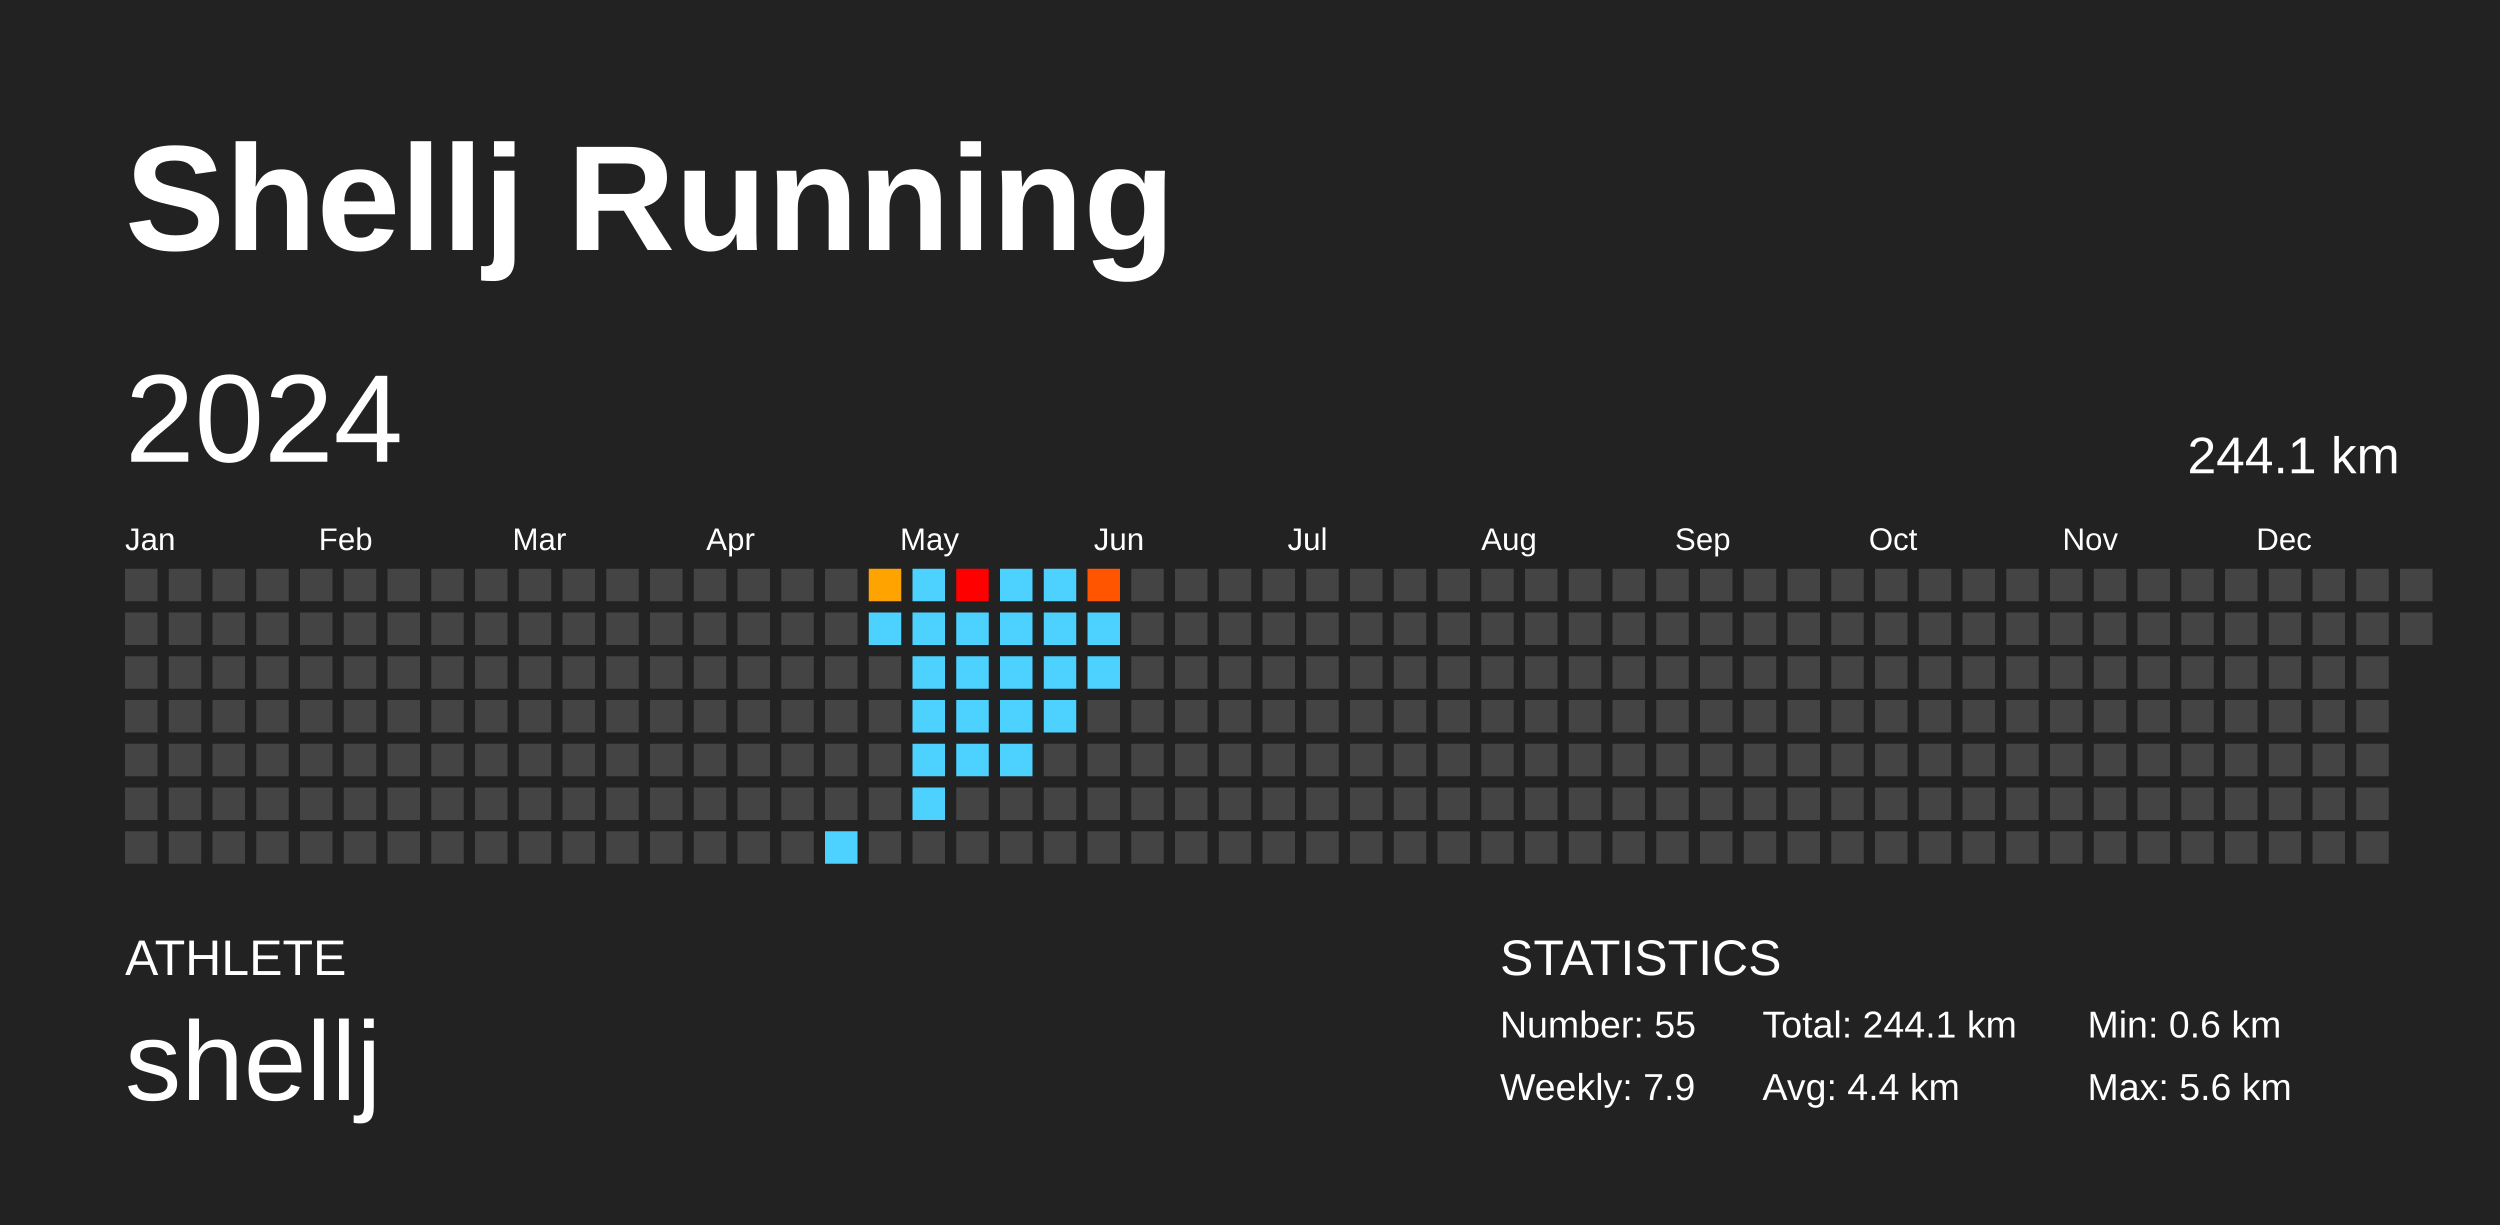
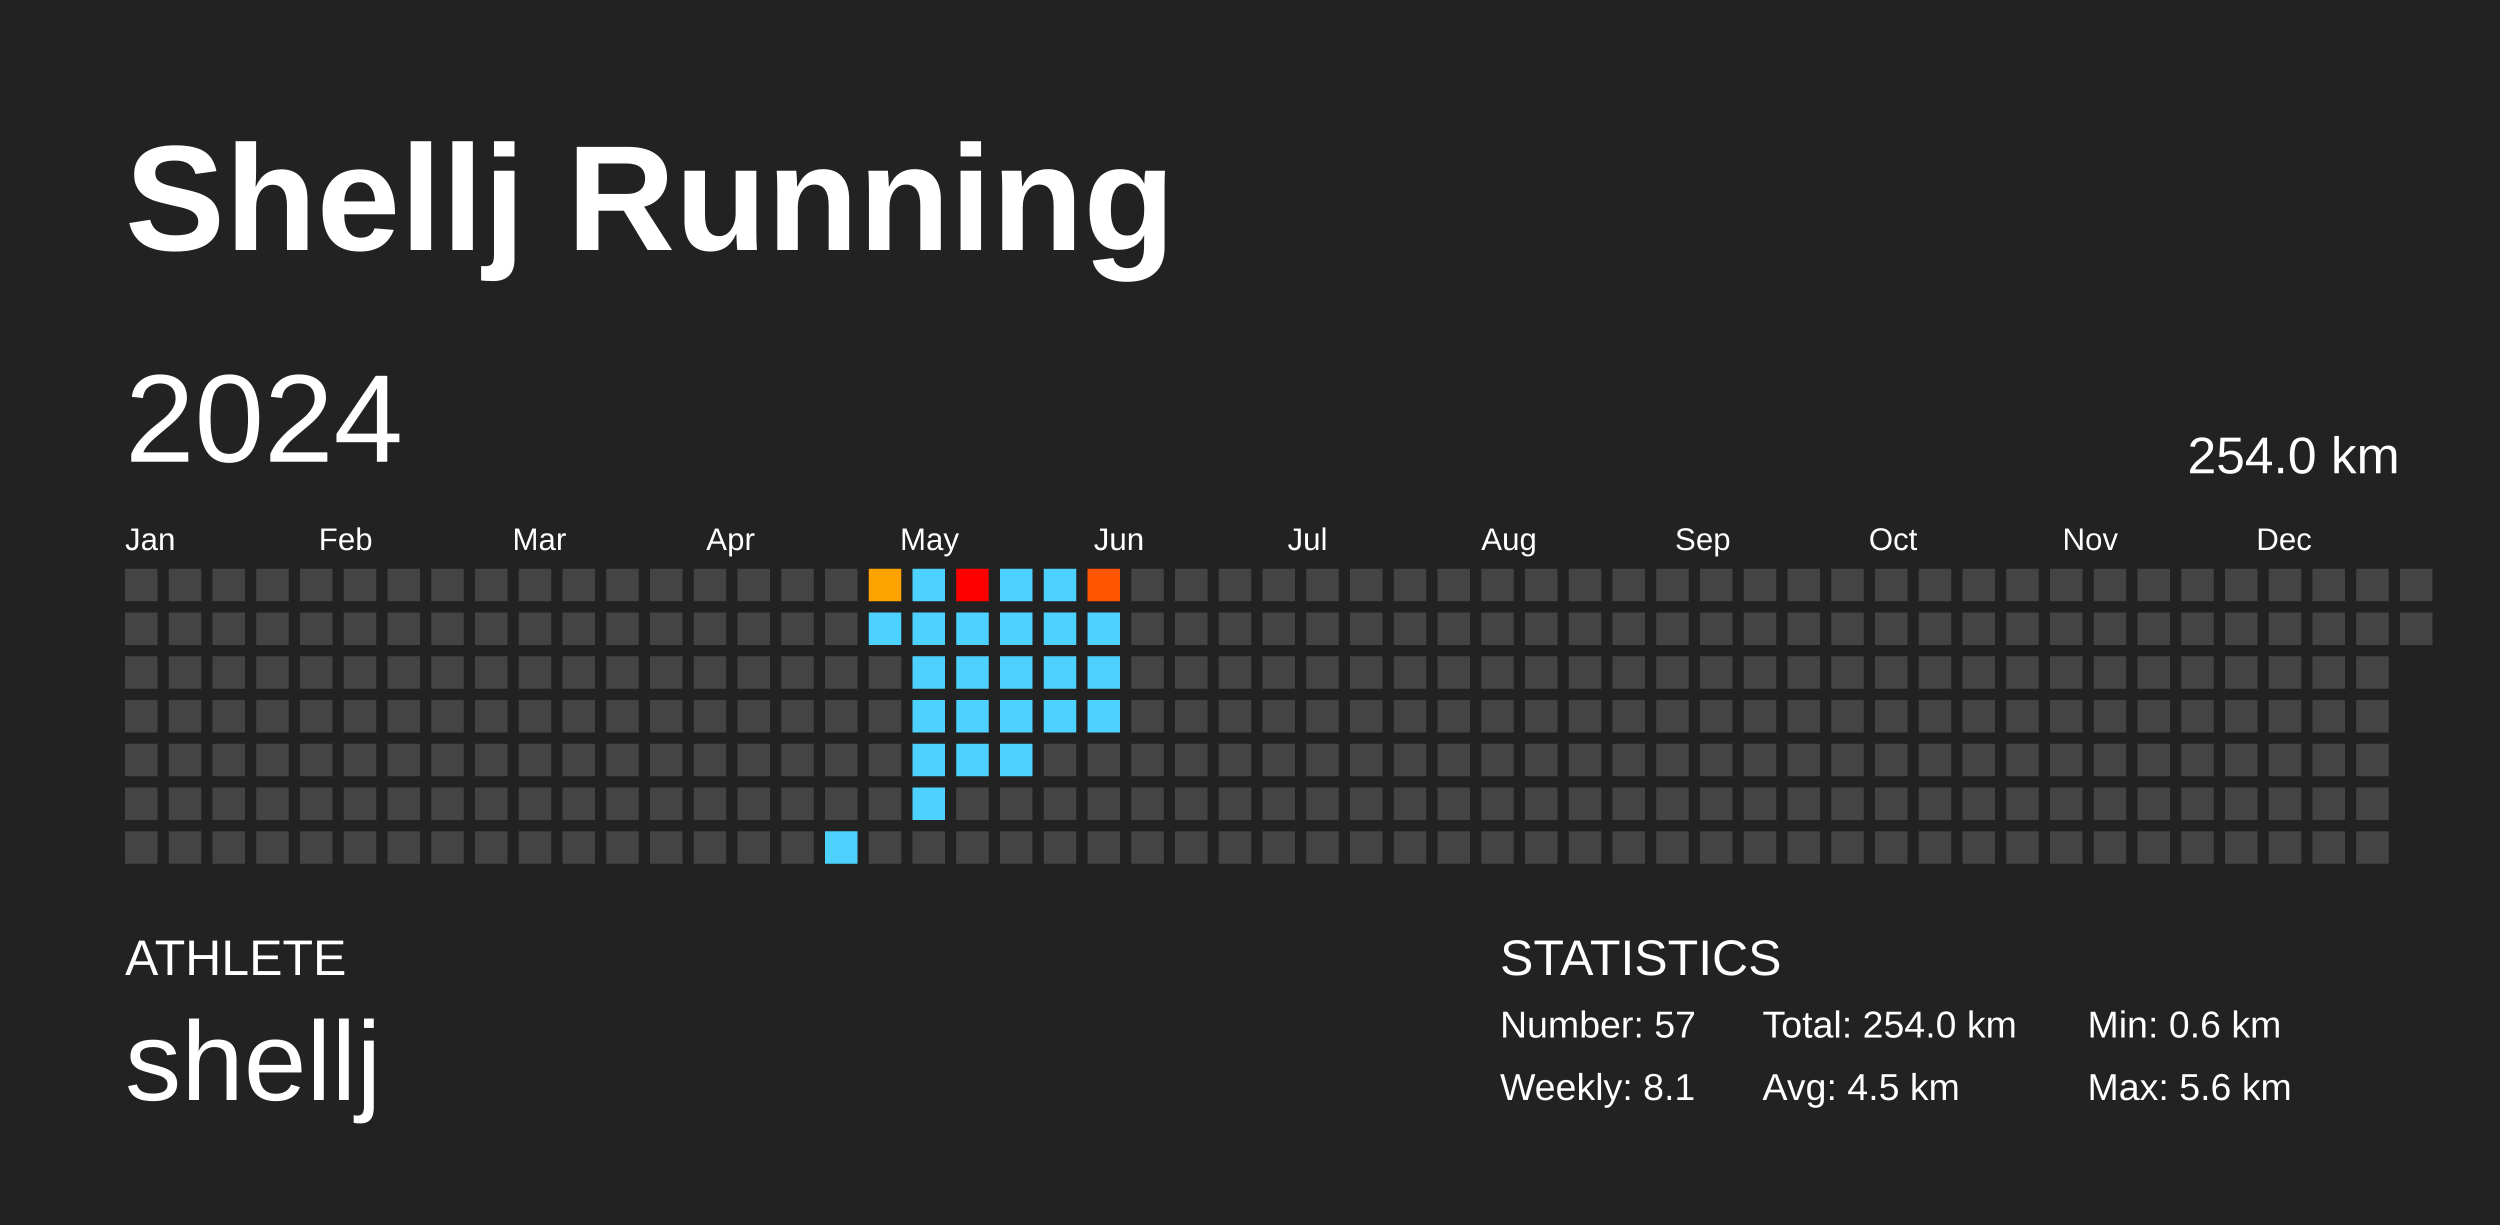
<svg xmlns="http://www.w3.org/2000/svg" baseProfile="full" height="98mm" version="1.1" viewBox="0,0,200,98" width="200mm">
  <defs />
  <rect fill="#222222" height="98" width="200" x="0" y="0" />
  <text fill="#FFFFFF" style="font-size:12px; font-family:Arial; font-weight:bold;" x="10" y="20">Shellj Running</text>
  <text fill="#FFFFFF" style="font-size:4px; font-family:Arial" x="10" y="78">ATHLETE</text>
  <text fill="#FFFFFF" style="font-size:9px; font-family:Arial" x="10" y="88">shellj</text>
  <text fill="#FFFFFF" style="font-size:4px; font-family:Arial" x="120" y="78">STATISTICS</text>
-   <text fill="#FFFFFF" style="font-size:3px; font-family:Arial" x="120" y="83">Number: 55</text>
-   <text fill="#FFFFFF" style="font-size:3px; font-family:Arial" x="120" y="88">Weekly: 7.9</text>
-   <text fill="#FFFFFF" style="font-size:3px; font-family:Arial" x="141" y="83">Total: 244.1 km</text>
-   <text fill="#FFFFFF" style="font-size:3px; font-family:Arial" x="141" y="88">Avg: 4.4 km</text>
+   <text fill="#FFFFFF" style="font-size:3px; font-family:Arial" x="120" y="83">Number: 57</text>
+   <text fill="#FFFFFF" style="font-size:3px; font-family:Arial" x="120" y="88">Weekly: 8.1</text>
+   <text fill="#FFFFFF" style="font-size:3px; font-family:Arial" x="141" y="83">Total: 254.0 km</text>
+   <text fill="#FFFFFF" style="font-size:3px; font-family:Arial" x="141" y="88">Avg: 4.5 km</text>
  <text fill="#FFFFFF" style="font-size:3px; font-family:Arial" x="167" y="83">Min: 0.6 km</text>
  <text fill="#FFFFFF" style="font-size:3px; font-family:Arial" x="167" y="88">Max: 5.6 km</text>
  <text dominant-baseline="hanging" fill="#FFFFFF" style="font-size:10.0px; font-family:Arial;" x="10" y="30">2024</text>
-   <text dominant-baseline="hanging" fill="#FFFFFF" style="font-size:4.125px; font-family:Arial;" x="175" y="35">244.1 km</text>
+   <text dominant-baseline="hanging" fill="#FFFFFF" style="font-size:4.125px; font-family:Arial;" x="175" y="35">254.0 km</text>
  <text fill="#FFFFFF" style="font-size:2.5px; font-family:Arial" x="10.0" y="44">Jan</text>
  <text fill="#FFFFFF" style="font-size:2.5px; font-family:Arial" x="25.5" y="44">Feb</text>
  <text fill="#FFFFFF" style="font-size:2.5px; font-family:Arial" x="41.0" y="44">Mar</text>
  <text fill="#FFFFFF" style="font-size:2.5px; font-family:Arial" x="56.5" y="44">Apr</text>
  <text fill="#FFFFFF" style="font-size:2.5px; font-family:Arial" x="72.0" y="44">May</text>
  <text fill="#FFFFFF" style="font-size:2.5px; font-family:Arial" x="87.5" y="44">Jun</text>
  <text fill="#FFFFFF" style="font-size:2.5px; font-family:Arial" x="103.0" y="44">Jul</text>
  <text fill="#FFFFFF" style="font-size:2.5px; font-family:Arial" x="118.5" y="44">Aug</text>
  <text fill="#FFFFFF" style="font-size:2.5px; font-family:Arial" x="134.0" y="44">Sep</text>
  <text fill="#FFFFFF" style="font-size:2.5px; font-family:Arial" x="149.5" y="44">Oct</text>
  <text fill="#FFFFFF" style="font-size:2.5px; font-family:Arial" x="165.0" y="44">Nov</text>
  <text fill="#FFFFFF" style="font-size:2.5px; font-family:Arial" x="180.5" y="44">Dec</text>
  <rect fill="#444444" height="2.6" width="2.6" x="10.0" y="45.5" />
  <rect fill="#444444" height="2.6" width="2.6" x="10.0" y="49.0" />
  <rect fill="#444444" height="2.6" width="2.6" x="10.0" y="52.5" />
  <rect fill="#444444" height="2.6" width="2.6" x="10.0" y="56.0" />
  <rect fill="#444444" height="2.6" width="2.6" x="10.0" y="59.5" />
  <rect fill="#444444" height="2.6" width="2.6" x="10.0" y="63.0" />
  <rect fill="#444444" height="2.6" width="2.6" x="10.0" y="66.5" />
  <rect fill="#444444" height="2.6" width="2.6" x="13.5" y="45.5" />
  <rect fill="#444444" height="2.6" width="2.6" x="13.5" y="49.0" />
  <rect fill="#444444" height="2.6" width="2.6" x="13.5" y="52.5" />
  <rect fill="#444444" height="2.6" width="2.6" x="13.5" y="56.0" />
  <rect fill="#444444" height="2.6" width="2.6" x="13.5" y="59.5" />
  <rect fill="#444444" height="2.6" width="2.6" x="13.5" y="63.0" />
  <rect fill="#444444" height="2.6" width="2.6" x="13.5" y="66.5" />
  <rect fill="#444444" height="2.6" width="2.6" x="17.0" y="45.5" />
  <rect fill="#444444" height="2.6" width="2.6" x="17.0" y="49.0" />
  <rect fill="#444444" height="2.6" width="2.6" x="17.0" y="52.5" />
  <rect fill="#444444" height="2.6" width="2.6" x="17.0" y="56.0" />
  <rect fill="#444444" height="2.6" width="2.6" x="17.0" y="59.5" />
  <rect fill="#444444" height="2.6" width="2.6" x="17.0" y="63.0" />
  <rect fill="#444444" height="2.6" width="2.6" x="17.0" y="66.5" />
  <rect fill="#444444" height="2.6" width="2.6" x="20.5" y="45.5" />
  <rect fill="#444444" height="2.6" width="2.6" x="20.5" y="49.0" />
  <rect fill="#444444" height="2.6" width="2.6" x="20.5" y="52.5" />
  <rect fill="#444444" height="2.6" width="2.6" x="20.5" y="56.0" />
  <rect fill="#444444" height="2.6" width="2.6" x="20.5" y="59.5" />
  <rect fill="#444444" height="2.6" width="2.6" x="20.5" y="63.0" />
  <rect fill="#444444" height="2.6" width="2.6" x="20.5" y="66.5" />
  <rect fill="#444444" height="2.6" width="2.6" x="24.0" y="45.5" />
  <rect fill="#444444" height="2.6" width="2.6" x="24.0" y="49.0" />
  <rect fill="#444444" height="2.6" width="2.6" x="24.0" y="52.5" />
  <rect fill="#444444" height="2.6" width="2.6" x="24.0" y="56.0" />
  <rect fill="#444444" height="2.6" width="2.6" x="24.0" y="59.5" />
  <rect fill="#444444" height="2.6" width="2.6" x="24.0" y="63.0" />
  <rect fill="#444444" height="2.6" width="2.6" x="24.0" y="66.5" />
  <rect fill="#444444" height="2.6" width="2.6" x="27.5" y="45.5" />
  <rect fill="#444444" height="2.6" width="2.6" x="27.5" y="49.0" />
  <rect fill="#444444" height="2.6" width="2.6" x="27.5" y="52.5" />
  <rect fill="#444444" height="2.6" width="2.6" x="27.5" y="56.0" />
  <rect fill="#444444" height="2.6" width="2.6" x="27.5" y="59.5" />
  <rect fill="#444444" height="2.6" width="2.6" x="27.5" y="63.0" />
  <rect fill="#444444" height="2.6" width="2.6" x="27.5" y="66.5" />
  <rect fill="#444444" height="2.6" width="2.6" x="31.0" y="45.5" />
  <rect fill="#444444" height="2.6" width="2.6" x="31.0" y="49.0" />
  <rect fill="#444444" height="2.6" width="2.6" x="31.0" y="52.5" />
  <rect fill="#444444" height="2.6" width="2.6" x="31.0" y="56.0" />
  <rect fill="#444444" height="2.6" width="2.6" x="31.0" y="59.5" />
  <rect fill="#444444" height="2.6" width="2.6" x="31.0" y="63.0" />
  <rect fill="#444444" height="2.6" width="2.6" x="31.0" y="66.5" />
  <rect fill="#444444" height="2.6" width="2.6" x="34.5" y="45.5" />
  <rect fill="#444444" height="2.6" width="2.6" x="34.5" y="49.0" />
  <rect fill="#444444" height="2.6" width="2.6" x="34.5" y="52.5" />
  <rect fill="#444444" height="2.6" width="2.6" x="34.5" y="56.0" />
  <rect fill="#444444" height="2.6" width="2.6" x="34.5" y="59.5" />
  <rect fill="#444444" height="2.6" width="2.6" x="34.5" y="63.0" />
  <rect fill="#444444" height="2.6" width="2.6" x="34.5" y="66.5" />
  <rect fill="#444444" height="2.6" width="2.6" x="38.0" y="45.5" />
  <rect fill="#444444" height="2.6" width="2.6" x="38.0" y="49.0" />
  <rect fill="#444444" height="2.6" width="2.6" x="38.0" y="52.5" />
  <rect fill="#444444" height="2.6" width="2.6" x="38.0" y="56.0" />
  <rect fill="#444444" height="2.6" width="2.6" x="38.0" y="59.5" />
  <rect fill="#444444" height="2.6" width="2.6" x="38.0" y="63.0" />
  <rect fill="#444444" height="2.6" width="2.6" x="38.0" y="66.5" />
  <rect fill="#444444" height="2.6" width="2.6" x="41.5" y="45.5" />
  <rect fill="#444444" height="2.6" width="2.6" x="41.5" y="49.0" />
  <rect fill="#444444" height="2.6" width="2.6" x="41.5" y="52.5" />
  <rect fill="#444444" height="2.6" width="2.6" x="41.5" y="56.0" />
  <rect fill="#444444" height="2.6" width="2.6" x="41.5" y="59.5" />
  <rect fill="#444444" height="2.6" width="2.6" x="41.5" y="63.0" />
  <rect fill="#444444" height="2.6" width="2.6" x="41.5" y="66.5" />
  <rect fill="#444444" height="2.6" width="2.6" x="45.0" y="45.5" />
  <rect fill="#444444" height="2.6" width="2.6" x="45.0" y="49.0" />
  <rect fill="#444444" height="2.6" width="2.6" x="45.0" y="52.5" />
  <rect fill="#444444" height="2.6" width="2.6" x="45.0" y="56.0" />
  <rect fill="#444444" height="2.6" width="2.6" x="45.0" y="59.5" />
  <rect fill="#444444" height="2.6" width="2.6" x="45.0" y="63.0" />
  <rect fill="#444444" height="2.6" width="2.6" x="45.0" y="66.5" />
  <rect fill="#444444" height="2.6" width="2.6" x="48.5" y="45.5" />
  <rect fill="#444444" height="2.6" width="2.6" x="48.5" y="49.0" />
  <rect fill="#444444" height="2.6" width="2.6" x="48.5" y="52.5" />
  <rect fill="#444444" height="2.6" width="2.6" x="48.5" y="56.0" />
  <rect fill="#444444" height="2.6" width="2.6" x="48.5" y="59.5" />
  <rect fill="#444444" height="2.6" width="2.6" x="48.5" y="63.0" />
  <rect fill="#444444" height="2.6" width="2.6" x="48.5" y="66.5" />
  <rect fill="#444444" height="2.6" width="2.6" x="52.0" y="45.5" />
  <rect fill="#444444" height="2.6" width="2.6" x="52.0" y="49.0" />
  <rect fill="#444444" height="2.6" width="2.6" x="52.0" y="52.5" />
  <rect fill="#444444" height="2.6" width="2.6" x="52.0" y="56.0" />
  <rect fill="#444444" height="2.6" width="2.6" x="52.0" y="59.5" />
  <rect fill="#444444" height="2.6" width="2.6" x="52.0" y="63.0" />
  <rect fill="#444444" height="2.6" width="2.6" x="52.0" y="66.5" />
  <rect fill="#444444" height="2.6" width="2.6" x="55.5" y="45.5" />
  <rect fill="#444444" height="2.6" width="2.6" x="55.5" y="49.0" />
  <rect fill="#444444" height="2.6" width="2.6" x="55.5" y="52.5" />
  <rect fill="#444444" height="2.6" width="2.6" x="55.5" y="56.0" />
  <rect fill="#444444" height="2.6" width="2.6" x="55.5" y="59.5" />
  <rect fill="#444444" height="2.6" width="2.6" x="55.5" y="63.0" />
  <rect fill="#444444" height="2.6" width="2.6" x="55.5" y="66.5" />
  <rect fill="#444444" height="2.6" width="2.6" x="59.0" y="45.5" />
  <rect fill="#444444" height="2.6" width="2.6" x="59.0" y="49.0" />
  <rect fill="#444444" height="2.6" width="2.6" x="59.0" y="52.5" />
  <rect fill="#444444" height="2.6" width="2.6" x="59.0" y="56.0" />
  <rect fill="#444444" height="2.6" width="2.6" x="59.0" y="59.5" />
  <rect fill="#444444" height="2.6" width="2.6" x="59.0" y="63.0" />
  <rect fill="#444444" height="2.6" width="2.6" x="59.0" y="66.5" />
  <rect fill="#444444" height="2.6" width="2.6" x="62.5" y="45.5" />
  <rect fill="#444444" height="2.6" width="2.6" x="62.5" y="49.0" />
  <rect fill="#444444" height="2.6" width="2.6" x="62.5" y="52.5" />
  <rect fill="#444444" height="2.6" width="2.6" x="62.5" y="56.0" />
  <rect fill="#444444" height="2.6" width="2.6" x="62.5" y="59.5" />
  <rect fill="#444444" height="2.6" width="2.6" x="62.5" y="63.0" />
  <rect fill="#444444" height="2.6" width="2.6" x="62.5" y="66.5" />
  <rect fill="#444444" height="2.6" width="2.6" x="66.0" y="45.5" />
  <rect fill="#444444" height="2.6" width="2.6" x="66.0" y="49.0" />
  <rect fill="#444444" height="2.6" width="2.6" x="66.0" y="52.5" />
  <rect fill="#444444" height="2.6" width="2.6" x="66.0" y="56.0" />
  <rect fill="#444444" height="2.6" width="2.6" x="66.0" y="59.5" />
  <rect fill="#444444" height="2.6" width="2.6" x="66.0" y="63.0" />
  <rect fill="#4dd2ff" height="2.6" width="2.6" x="66.0" y="66.5" />
  <rect fill="#ffa300" height="2.6" width="2.6" x="69.5" y="45.5" />
  <rect fill="#4dd2ff" height="2.6" width="2.6" x="69.5" y="49.0" />
  <rect fill="#444444" height="2.6" width="2.6" x="69.5" y="52.5" />
  <rect fill="#444444" height="2.6" width="2.6" x="69.5" y="56.0" />
  <rect fill="#444444" height="2.6" width="2.6" x="69.5" y="59.5" />
  <rect fill="#444444" height="2.6" width="2.6" x="69.5" y="63.0" />
  <rect fill="#444444" height="2.6" width="2.6" x="69.5" y="66.5" />
  <rect fill="#4dd2ff" height="2.6" width="2.6" x="73.0" y="45.5" />
  <rect fill="#4dd2ff" height="2.6" width="2.6" x="73.0" y="49.0" />
  <rect fill="#4dd2ff" height="2.6" width="2.6" x="73.0" y="52.5" />
  <rect fill="#4dd2ff" height="2.6" width="2.6" x="73.0" y="56.0" />
  <rect fill="#4dd2ff" height="2.6" width="2.6" x="73.0" y="59.5" />
  <rect fill="#4dd2ff" height="2.6" width="2.6" x="73.0" y="63.0" />
  <rect fill="#444444" height="2.6" width="2.6" x="73.0" y="66.5" />
  <rect fill="red" height="2.6" width="2.6" x="76.5" y="45.5" />
  <rect fill="#4dd2ff" height="2.6" width="2.6" x="76.5" y="49.0" />
  <rect fill="#4dd2ff" height="2.6" width="2.6" x="76.5" y="52.5" />
  <rect fill="#4dd2ff" height="2.6" width="2.6" x="76.5" y="56.0" />
  <rect fill="#4dd2ff" height="2.6" width="2.6" x="76.5" y="59.5" />
  <rect fill="#444444" height="2.6" width="2.6" x="76.5" y="63.0" />
  <rect fill="#444444" height="2.6" width="2.6" x="76.5" y="66.5" />
  <rect fill="#4dd2ff" height="2.6" width="2.6" x="80.0" y="45.5" />
  <rect fill="#4dd2ff" height="2.6" width="2.6" x="80.0" y="49.0" />
  <rect fill="#4dd2ff" height="2.6" width="2.6" x="80.0" y="52.5" />
  <rect fill="#4dd2ff" height="2.6" width="2.6" x="80.0" y="56.0" />
  <rect fill="#4dd2ff" height="2.6" width="2.6" x="80.0" y="59.5" />
  <rect fill="#444444" height="2.6" width="2.6" x="80.0" y="63.0" />
  <rect fill="#444444" height="2.6" width="2.6" x="80.0" y="66.5" />
  <rect fill="#4dd2ff" height="2.6" width="2.6" x="83.5" y="45.5" />
  <rect fill="#4dd2ff" height="2.6" width="2.6" x="83.5" y="49.0" />
  <rect fill="#4dd2ff" height="2.6" width="2.6" x="83.5" y="52.5" />
  <rect fill="#4dd2ff" height="2.6" width="2.6" x="83.5" y="56.0" />
  <rect fill="#444444" height="2.6" width="2.6" x="83.5" y="59.5" />
  <rect fill="#444444" height="2.6" width="2.6" x="83.5" y="63.0" />
  <rect fill="#444444" height="2.6" width="2.6" x="83.5" y="66.5" />
  <rect fill="#ff5500" height="2.6" width="2.6" x="87.0" y="45.5" />
  <rect fill="#4dd2ff" height="2.6" width="2.6" x="87.0" y="49.0" />
  <rect fill="#4dd2ff" height="2.6" width="2.6" x="87.0" y="52.5" />
-   <rect fill="#444444" height="2.6" width="2.6" x="87.0" y="56.0" />
+   <rect fill="#4dd2ff" height="2.6" width="2.6" x="87.0" y="56.0" />
  <rect fill="#444444" height="2.6" width="2.6" x="87.0" y="59.5" />
  <rect fill="#444444" height="2.6" width="2.6" x="87.0" y="63.0" />
  <rect fill="#444444" height="2.6" width="2.6" x="87.0" y="66.5" />
  <rect fill="#444444" height="2.6" width="2.6" x="90.5" y="45.5" />
  <rect fill="#444444" height="2.6" width="2.6" x="90.5" y="49.0" />
  <rect fill="#444444" height="2.6" width="2.6" x="90.5" y="52.5" />
  <rect fill="#444444" height="2.6" width="2.6" x="90.5" y="56.0" />
  <rect fill="#444444" height="2.6" width="2.6" x="90.5" y="59.5" />
  <rect fill="#444444" height="2.6" width="2.6" x="90.5" y="63.0" />
  <rect fill="#444444" height="2.6" width="2.6" x="90.5" y="66.5" />
  <rect fill="#444444" height="2.6" width="2.6" x="94.0" y="45.5" />
  <rect fill="#444444" height="2.6" width="2.6" x="94.0" y="49.0" />
  <rect fill="#444444" height="2.6" width="2.6" x="94.0" y="52.5" />
  <rect fill="#444444" height="2.6" width="2.6" x="94.0" y="56.0" />
  <rect fill="#444444" height="2.6" width="2.6" x="94.0" y="59.5" />
  <rect fill="#444444" height="2.6" width="2.6" x="94.0" y="63.0" />
  <rect fill="#444444" height="2.6" width="2.6" x="94.0" y="66.5" />
  <rect fill="#444444" height="2.6" width="2.6" x="97.5" y="45.5" />
  <rect fill="#444444" height="2.6" width="2.6" x="97.5" y="49.0" />
  <rect fill="#444444" height="2.6" width="2.6" x="97.5" y="52.5" />
  <rect fill="#444444" height="2.6" width="2.6" x="97.5" y="56.0" />
  <rect fill="#444444" height="2.6" width="2.6" x="97.5" y="59.5" />
  <rect fill="#444444" height="2.6" width="2.6" x="97.5" y="63.0" />
  <rect fill="#444444" height="2.6" width="2.6" x="97.5" y="66.5" />
  <rect fill="#444444" height="2.6" width="2.6" x="101.0" y="45.5" />
  <rect fill="#444444" height="2.6" width="2.6" x="101.0" y="49.0" />
  <rect fill="#444444" height="2.6" width="2.6" x="101.0" y="52.5" />
  <rect fill="#444444" height="2.6" width="2.6" x="101.0" y="56.0" />
  <rect fill="#444444" height="2.6" width="2.6" x="101.0" y="59.5" />
  <rect fill="#444444" height="2.6" width="2.6" x="101.0" y="63.0" />
  <rect fill="#444444" height="2.6" width="2.6" x="101.0" y="66.5" />
  <rect fill="#444444" height="2.6" width="2.6" x="104.5" y="45.5" />
  <rect fill="#444444" height="2.6" width="2.6" x="104.5" y="49.0" />
  <rect fill="#444444" height="2.6" width="2.6" x="104.5" y="52.5" />
  <rect fill="#444444" height="2.6" width="2.6" x="104.5" y="56.0" />
  <rect fill="#444444" height="2.6" width="2.6" x="104.5" y="59.5" />
  <rect fill="#444444" height="2.6" width="2.6" x="104.5" y="63.0" />
  <rect fill="#444444" height="2.6" width="2.6" x="104.5" y="66.5" />
  <rect fill="#444444" height="2.6" width="2.6" x="108.0" y="45.5" />
  <rect fill="#444444" height="2.6" width="2.6" x="108.0" y="49.0" />
  <rect fill="#444444" height="2.6" width="2.6" x="108.0" y="52.5" />
  <rect fill="#444444" height="2.6" width="2.6" x="108.0" y="56.0" />
  <rect fill="#444444" height="2.6" width="2.6" x="108.0" y="59.5" />
  <rect fill="#444444" height="2.6" width="2.6" x="108.0" y="63.0" />
  <rect fill="#444444" height="2.6" width="2.6" x="108.0" y="66.5" />
  <rect fill="#444444" height="2.6" width="2.6" x="111.5" y="45.5" />
  <rect fill="#444444" height="2.6" width="2.6" x="111.5" y="49.0" />
  <rect fill="#444444" height="2.6" width="2.6" x="111.5" y="52.5" />
  <rect fill="#444444" height="2.6" width="2.6" x="111.5" y="56.0" />
  <rect fill="#444444" height="2.6" width="2.6" x="111.5" y="59.5" />
  <rect fill="#444444" height="2.6" width="2.6" x="111.5" y="63.0" />
  <rect fill="#444444" height="2.6" width="2.6" x="111.5" y="66.5" />
  <rect fill="#444444" height="2.6" width="2.6" x="115.0" y="45.5" />
  <rect fill="#444444" height="2.6" width="2.6" x="115.0" y="49.0" />
  <rect fill="#444444" height="2.6" width="2.6" x="115.0" y="52.5" />
  <rect fill="#444444" height="2.6" width="2.6" x="115.0" y="56.0" />
  <rect fill="#444444" height="2.6" width="2.6" x="115.0" y="59.5" />
  <rect fill="#444444" height="2.6" width="2.6" x="115.0" y="63.0" />
  <rect fill="#444444" height="2.6" width="2.6" x="115.0" y="66.5" />
  <rect fill="#444444" height="2.6" width="2.6" x="118.5" y="45.5" />
  <rect fill="#444444" height="2.6" width="2.6" x="118.5" y="49.0" />
  <rect fill="#444444" height="2.6" width="2.6" x="118.5" y="52.5" />
  <rect fill="#444444" height="2.6" width="2.6" x="118.5" y="56.0" />
  <rect fill="#444444" height="2.6" width="2.6" x="118.5" y="59.5" />
  <rect fill="#444444" height="2.6" width="2.6" x="118.5" y="63.0" />
  <rect fill="#444444" height="2.6" width="2.6" x="118.5" y="66.5" />
  <rect fill="#444444" height="2.6" width="2.6" x="122.0" y="45.5" />
  <rect fill="#444444" height="2.6" width="2.6" x="122.0" y="49.0" />
  <rect fill="#444444" height="2.6" width="2.6" x="122.0" y="52.5" />
  <rect fill="#444444" height="2.6" width="2.6" x="122.0" y="56.0" />
  <rect fill="#444444" height="2.6" width="2.6" x="122.0" y="59.5" />
  <rect fill="#444444" height="2.6" width="2.6" x="122.0" y="63.0" />
  <rect fill="#444444" height="2.6" width="2.6" x="122.0" y="66.5" />
  <rect fill="#444444" height="2.6" width="2.6" x="125.5" y="45.5" />
  <rect fill="#444444" height="2.6" width="2.6" x="125.5" y="49.0" />
  <rect fill="#444444" height="2.6" width="2.6" x="125.5" y="52.5" />
  <rect fill="#444444" height="2.6" width="2.6" x="125.5" y="56.0" />
  <rect fill="#444444" height="2.6" width="2.6" x="125.5" y="59.5" />
  <rect fill="#444444" height="2.6" width="2.6" x="125.5" y="63.0" />
  <rect fill="#444444" height="2.6" width="2.6" x="125.5" y="66.5" />
  <rect fill="#444444" height="2.6" width="2.6" x="129.0" y="45.5" />
  <rect fill="#444444" height="2.6" width="2.6" x="129.0" y="49.0" />
  <rect fill="#444444" height="2.6" width="2.6" x="129.0" y="52.5" />
  <rect fill="#444444" height="2.6" width="2.6" x="129.0" y="56.0" />
  <rect fill="#444444" height="2.6" width="2.6" x="129.0" y="59.5" />
  <rect fill="#444444" height="2.6" width="2.6" x="129.0" y="63.0" />
  <rect fill="#444444" height="2.6" width="2.6" x="129.0" y="66.5" />
  <rect fill="#444444" height="2.6" width="2.6" x="132.5" y="45.5" />
  <rect fill="#444444" height="2.6" width="2.6" x="132.5" y="49.0" />
  <rect fill="#444444" height="2.6" width="2.6" x="132.5" y="52.5" />
  <rect fill="#444444" height="2.6" width="2.6" x="132.5" y="56.0" />
  <rect fill="#444444" height="2.6" width="2.6" x="132.5" y="59.5" />
  <rect fill="#444444" height="2.6" width="2.6" x="132.5" y="63.0" />
  <rect fill="#444444" height="2.6" width="2.6" x="132.5" y="66.5" />
  <rect fill="#444444" height="2.6" width="2.6" x="136.0" y="45.5" />
  <rect fill="#444444" height="2.6" width="2.6" x="136.0" y="49.0" />
  <rect fill="#444444" height="2.6" width="2.6" x="136.0" y="52.5" />
  <rect fill="#444444" height="2.6" width="2.6" x="136.0" y="56.0" />
  <rect fill="#444444" height="2.6" width="2.6" x="136.0" y="59.5" />
  <rect fill="#444444" height="2.6" width="2.6" x="136.0" y="63.0" />
  <rect fill="#444444" height="2.6" width="2.6" x="136.0" y="66.5" />
  <rect fill="#444444" height="2.6" width="2.6" x="139.5" y="45.5" />
  <rect fill="#444444" height="2.6" width="2.6" x="139.5" y="49.0" />
  <rect fill="#444444" height="2.6" width="2.6" x="139.5" y="52.5" />
  <rect fill="#444444" height="2.6" width="2.6" x="139.5" y="56.0" />
  <rect fill="#444444" height="2.6" width="2.6" x="139.5" y="59.5" />
  <rect fill="#444444" height="2.6" width="2.6" x="139.5" y="63.0" />
  <rect fill="#444444" height="2.6" width="2.6" x="139.5" y="66.5" />
  <rect fill="#444444" height="2.6" width="2.6" x="143.0" y="45.5" />
  <rect fill="#444444" height="2.6" width="2.6" x="143.0" y="49.0" />
  <rect fill="#444444" height="2.6" width="2.6" x="143.0" y="52.5" />
  <rect fill="#444444" height="2.6" width="2.6" x="143.0" y="56.0" />
  <rect fill="#444444" height="2.6" width="2.6" x="143.0" y="59.5" />
  <rect fill="#444444" height="2.6" width="2.6" x="143.0" y="63.0" />
  <rect fill="#444444" height="2.6" width="2.6" x="143.0" y="66.5" />
  <rect fill="#444444" height="2.6" width="2.6" x="146.5" y="45.5" />
  <rect fill="#444444" height="2.6" width="2.6" x="146.5" y="49.0" />
  <rect fill="#444444" height="2.6" width="2.6" x="146.5" y="52.5" />
  <rect fill="#444444" height="2.6" width="2.6" x="146.5" y="56.0" />
  <rect fill="#444444" height="2.6" width="2.6" x="146.5" y="59.5" />
  <rect fill="#444444" height="2.6" width="2.6" x="146.5" y="63.0" />
  <rect fill="#444444" height="2.6" width="2.6" x="146.5" y="66.5" />
  <rect fill="#444444" height="2.6" width="2.6" x="150.0" y="45.5" />
  <rect fill="#444444" height="2.6" width="2.6" x="150.0" y="49.0" />
  <rect fill="#444444" height="2.6" width="2.6" x="150.0" y="52.5" />
  <rect fill="#444444" height="2.6" width="2.6" x="150.0" y="56.0" />
  <rect fill="#444444" height="2.6" width="2.6" x="150.0" y="59.5" />
  <rect fill="#444444" height="2.6" width="2.6" x="150.0" y="63.0" />
  <rect fill="#444444" height="2.6" width="2.6" x="150.0" y="66.5" />
  <rect fill="#444444" height="2.6" width="2.6" x="153.5" y="45.5" />
  <rect fill="#444444" height="2.6" width="2.6" x="153.5" y="49.0" />
  <rect fill="#444444" height="2.6" width="2.6" x="153.5" y="52.5" />
  <rect fill="#444444" height="2.6" width="2.6" x="153.5" y="56.0" />
  <rect fill="#444444" height="2.6" width="2.6" x="153.5" y="59.5" />
  <rect fill="#444444" height="2.6" width="2.6" x="153.5" y="63.0" />
  <rect fill="#444444" height="2.6" width="2.6" x="153.5" y="66.5" />
  <rect fill="#444444" height="2.6" width="2.6" x="157.0" y="45.5" />
  <rect fill="#444444" height="2.6" width="2.6" x="157.0" y="49.0" />
  <rect fill="#444444" height="2.6" width="2.6" x="157.0" y="52.5" />
  <rect fill="#444444" height="2.6" width="2.6" x="157.0" y="56.0" />
  <rect fill="#444444" height="2.6" width="2.6" x="157.0" y="59.5" />
  <rect fill="#444444" height="2.6" width="2.6" x="157.0" y="63.0" />
  <rect fill="#444444" height="2.6" width="2.6" x="157.0" y="66.5" />
  <rect fill="#444444" height="2.6" width="2.6" x="160.5" y="45.5" />
  <rect fill="#444444" height="2.6" width="2.6" x="160.5" y="49.0" />
  <rect fill="#444444" height="2.6" width="2.6" x="160.5" y="52.5" />
  <rect fill="#444444" height="2.6" width="2.6" x="160.5" y="56.0" />
  <rect fill="#444444" height="2.6" width="2.6" x="160.5" y="59.5" />
  <rect fill="#444444" height="2.6" width="2.6" x="160.5" y="63.0" />
  <rect fill="#444444" height="2.6" width="2.6" x="160.5" y="66.5" />
  <rect fill="#444444" height="2.6" width="2.6" x="164.0" y="45.5" />
  <rect fill="#444444" height="2.6" width="2.6" x="164.0" y="49.0" />
  <rect fill="#444444" height="2.6" width="2.6" x="164.0" y="52.5" />
  <rect fill="#444444" height="2.6" width="2.6" x="164.0" y="56.0" />
  <rect fill="#444444" height="2.6" width="2.6" x="164.0" y="59.5" />
  <rect fill="#444444" height="2.6" width="2.6" x="164.0" y="63.0" />
  <rect fill="#444444" height="2.6" width="2.6" x="164.0" y="66.5" />
  <rect fill="#444444" height="2.6" width="2.6" x="167.5" y="45.5" />
  <rect fill="#444444" height="2.6" width="2.6" x="167.5" y="49.0" />
  <rect fill="#444444" height="2.6" width="2.6" x="167.5" y="52.5" />
  <rect fill="#444444" height="2.6" width="2.6" x="167.5" y="56.0" />
  <rect fill="#444444" height="2.6" width="2.6" x="167.5" y="59.5" />
  <rect fill="#444444" height="2.6" width="2.6" x="167.5" y="63.0" />
  <rect fill="#444444" height="2.6" width="2.6" x="167.5" y="66.5" />
  <rect fill="#444444" height="2.6" width="2.6" x="171.0" y="45.5" />
  <rect fill="#444444" height="2.6" width="2.6" x="171.0" y="49.0" />
  <rect fill="#444444" height="2.6" width="2.6" x="171.0" y="52.5" />
  <rect fill="#444444" height="2.6" width="2.6" x="171.0" y="56.0" />
  <rect fill="#444444" height="2.6" width="2.6" x="171.0" y="59.5" />
  <rect fill="#444444" height="2.6" width="2.6" x="171.0" y="63.0" />
  <rect fill="#444444" height="2.6" width="2.6" x="171.0" y="66.5" />
  <rect fill="#444444" height="2.6" width="2.6" x="174.5" y="45.5" />
  <rect fill="#444444" height="2.6" width="2.6" x="174.5" y="49.0" />
  <rect fill="#444444" height="2.6" width="2.6" x="174.5" y="52.5" />
  <rect fill="#444444" height="2.6" width="2.6" x="174.5" y="56.0" />
  <rect fill="#444444" height="2.6" width="2.6" x="174.5" y="59.5" />
  <rect fill="#444444" height="2.6" width="2.6" x="174.5" y="63.0" />
  <rect fill="#444444" height="2.6" width="2.6" x="174.5" y="66.5" />
  <rect fill="#444444" height="2.6" width="2.6" x="178.0" y="45.5" />
  <rect fill="#444444" height="2.6" width="2.6" x="178.0" y="49.0" />
  <rect fill="#444444" height="2.6" width="2.6" x="178.0" y="52.5" />
  <rect fill="#444444" height="2.6" width="2.6" x="178.0" y="56.0" />
  <rect fill="#444444" height="2.6" width="2.6" x="178.0" y="59.5" />
  <rect fill="#444444" height="2.6" width="2.6" x="178.0" y="63.0" />
  <rect fill="#444444" height="2.6" width="2.6" x="178.0" y="66.5" />
  <rect fill="#444444" height="2.6" width="2.6" x="181.5" y="45.5" />
  <rect fill="#444444" height="2.6" width="2.6" x="181.5" y="49.0" />
  <rect fill="#444444" height="2.6" width="2.6" x="181.5" y="52.5" />
  <rect fill="#444444" height="2.6" width="2.6" x="181.5" y="56.0" />
  <rect fill="#444444" height="2.6" width="2.6" x="181.5" y="59.5" />
  <rect fill="#444444" height="2.6" width="2.6" x="181.5" y="63.0" />
  <rect fill="#444444" height="2.6" width="2.6" x="181.5" y="66.5" />
  <rect fill="#444444" height="2.6" width="2.6" x="185.0" y="45.5" />
  <rect fill="#444444" height="2.6" width="2.6" x="185.0" y="49.0" />
  <rect fill="#444444" height="2.6" width="2.6" x="185.0" y="52.5" />
  <rect fill="#444444" height="2.6" width="2.6" x="185.0" y="56.0" />
  <rect fill="#444444" height="2.6" width="2.6" x="185.0" y="59.5" />
  <rect fill="#444444" height="2.6" width="2.6" x="185.0" y="63.0" />
  <rect fill="#444444" height="2.6" width="2.6" x="185.0" y="66.5" />
  <rect fill="#444444" height="2.6" width="2.6" x="188.5" y="45.5" />
  <rect fill="#444444" height="2.6" width="2.6" x="188.5" y="49.0" />
  <rect fill="#444444" height="2.6" width="2.6" x="188.5" y="52.5" />
  <rect fill="#444444" height="2.6" width="2.6" x="188.5" y="56.0" />
  <rect fill="#444444" height="2.6" width="2.6" x="188.5" y="59.5" />
  <rect fill="#444444" height="2.6" width="2.6" x="188.5" y="63.0" />
  <rect fill="#444444" height="2.6" width="2.6" x="188.5" y="66.5" />
  <rect fill="#444444" height="2.6" width="2.6" x="192.0" y="45.5" />
  <rect fill="#444444" height="2.6" width="2.6" x="192.0" y="49.0" />
</svg>
